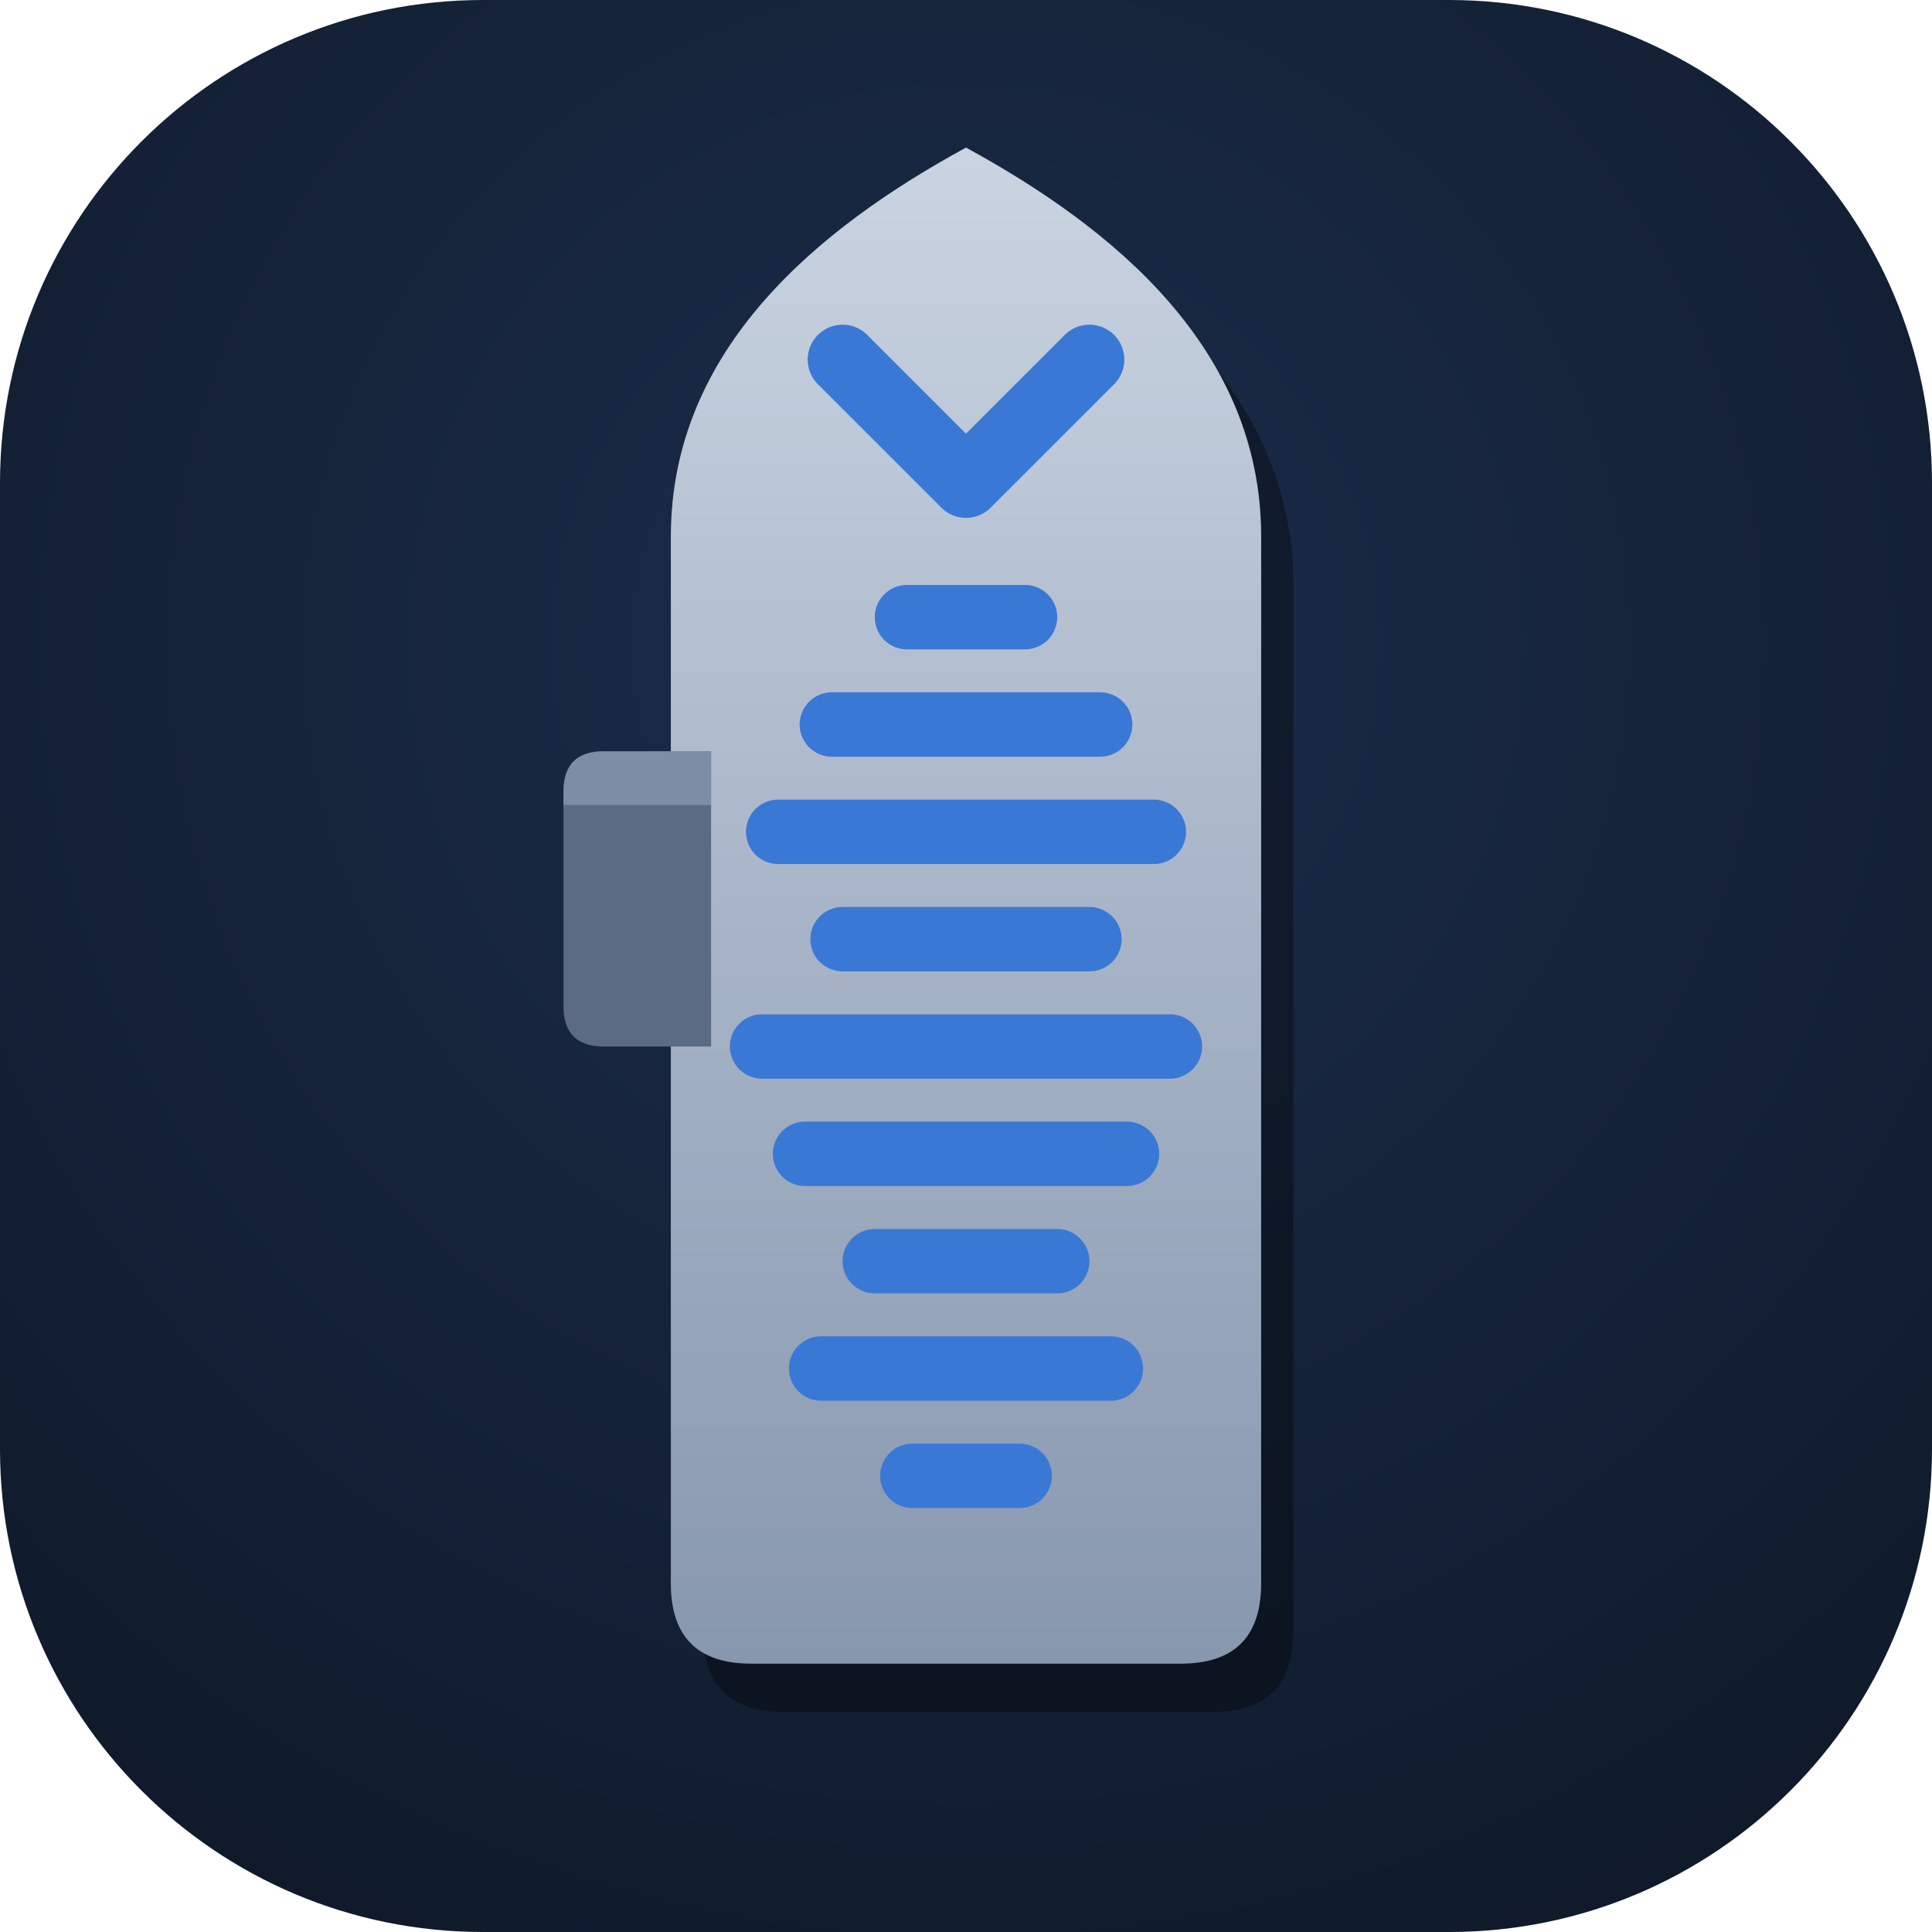
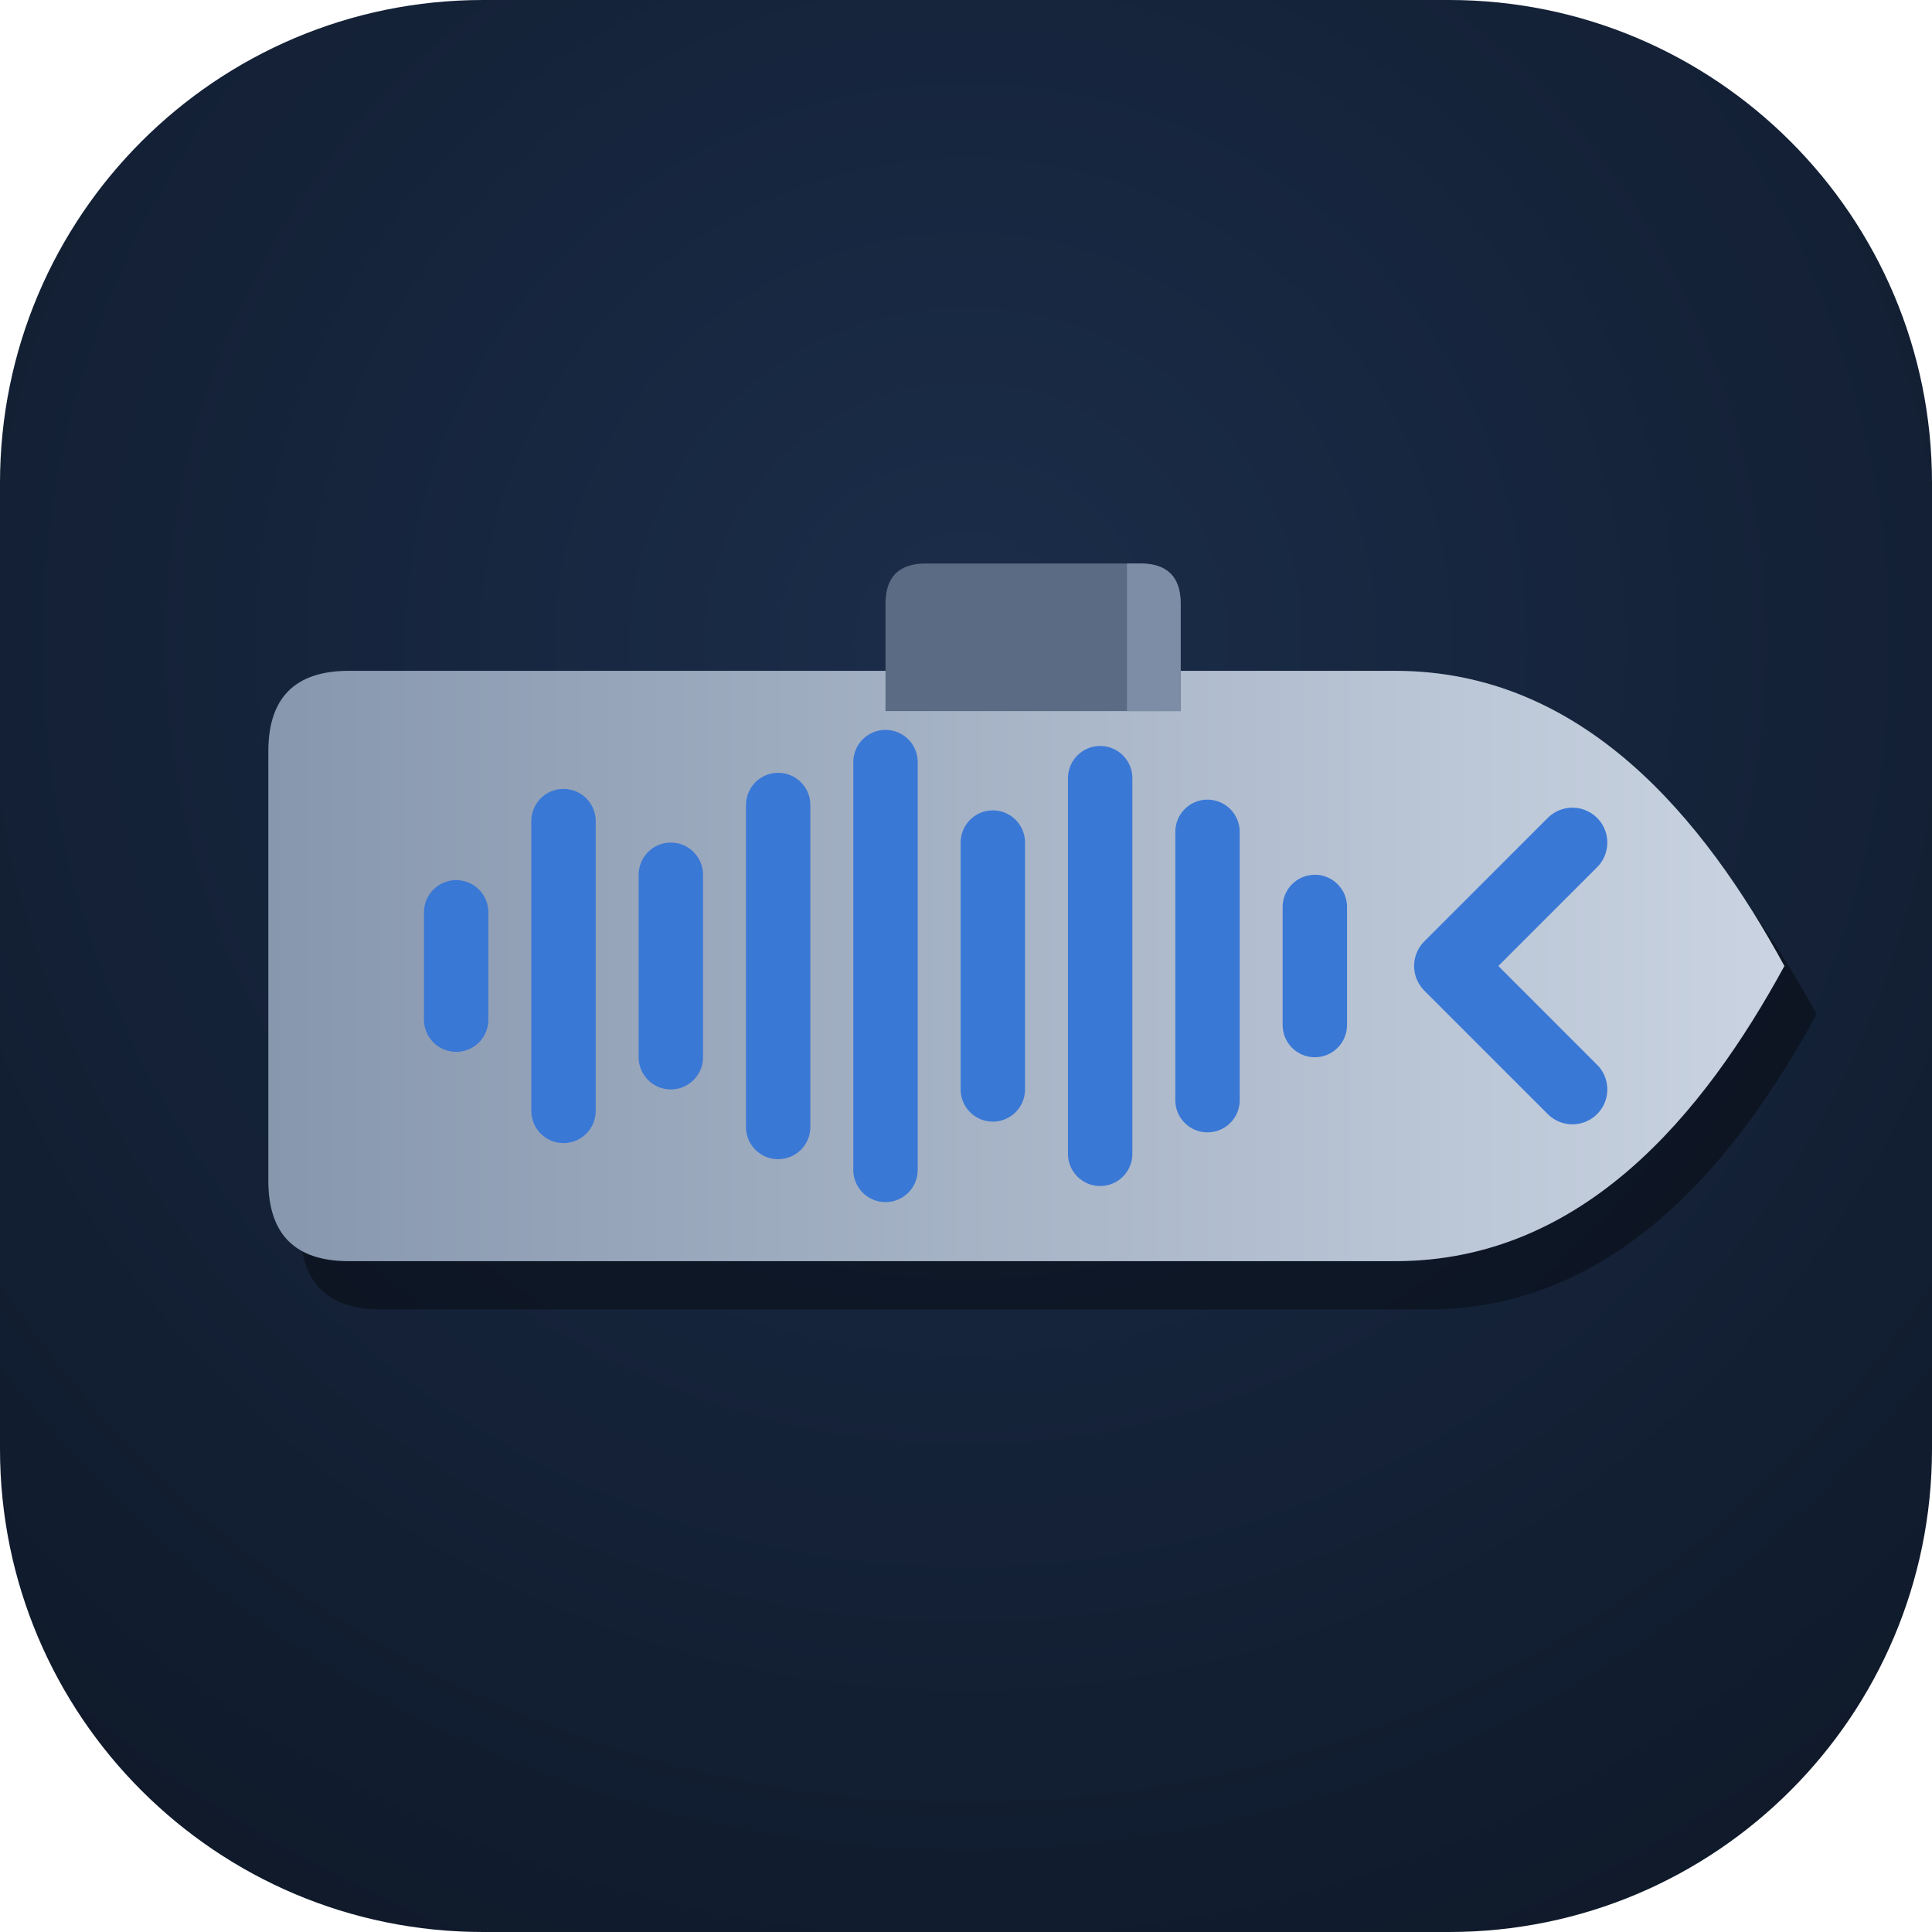
<svg xmlns="http://www.w3.org/2000/svg" viewBox="18 18 72 72" width="512" height="512">
  <defs>
    <radialGradient id="sea" cx="54" cy="42" r="78" gradientUnits="userSpaceOnUse">
      <stop offset="0" stop-color="#1B2D4A" />
      <stop offset="1" stop-color="#0A111C" />
    </radialGradient>
    <linearGradient id="deck" x1="54" y1="24" x2="54" y2="80" gradientUnits="userSpaceOnUse">
      <stop offset="0" stop-color="#C9D3E1" />
      <stop offset="1" stop-color="#8797AE" />
    </linearGradient>
    <clipPath id="squircle">
      <rect x="18" y="18" width="72" height="72" rx="18" />
    </clipPath>
  </defs>
  <g clip-path="url(#squircle)">
    <rect x="0" y="0" width="108" height="108" fill="url(#sea)" />
-     <path transform="translate(1.2 1.8)" fill="#000" fill-opacity="0.35" d="M46,80 L62,80 Q65,80 65,77 L65,38 C65,31 59.5,26.5 54,23.5 C48.5,26.5 43,31 43,38 L43,77 Q43,80 46,80 Z" />
-     <path fill="url(#deck)" d="M46,80 L62,80 Q65,80 65,77 L65,38 C65,31 59.5,26.5 54,23.5 C48.5,26.5 43,31 43,38 L43,77 Q43,80 46,80 Z" />
-     <path fill="#5B6B83" d="M40.5,46 L44.5,46 L44.5,57 L40.5,57 Q39,57 39,55.5 L39,47.5 Q39,46 40.5,46 Z" />
-     <path fill="#7D8DA5" d="M40.5,46 L44.5,46 L44.5,48 L39,48 L39,47.5 Q39,46 40.5,46 Z" />
-     <path fill="none" stroke="#3A78D6" stroke-width="2.4" stroke-linecap="round" d="M51.8,41 L56.2,41 M49,45 L59,45 M47,49 L61,49 M49.4,53 L58.6,53 M46.4,57 L61.6,57 M48,61 L60,61 M50.6,65 L57.4,65 M48.6,69 L59.4,69 M52,73 L56,73" />
-     <path fill="none" stroke="#3A78D6" stroke-width="2.6" stroke-linecap="round" stroke-linejoin="round" d="M49.4,31.4 L54,36 L58.6,31.4" />
+     <g transform="translate(1.2 1.8)">
+       <path transform="rotate(90 54 54)" fill="#000" fill-opacity="0.35" d="M46,80 L62,80 Q65,80 65,77 L65,38 C65,31 59.5,26.5 54,23.5 C48.5,26.5 43,31 43,38 L43,77 Q43,80 46,80 Z" />
+     </g>
+     <g transform="rotate(90 54 54)">
+       <path fill="url(#deck)" d="M46,80 L62,80 Q65,80 65,77 L65,38 C65,31 59.5,26.5 54,23.5 C48.5,26.5 43,31 43,38 L43,77 Q43,80 46,80 Z" />
+       <path fill="#5B6B83" d="M40.5,46 L44.5,46 L44.5,57 L40.5,57 Q39,57 39,55.5 L39,47.5 Q39,46 40.5,46 Z" />
+       <path fill="#7D8DA5" d="M40.5,46 L44.5,46 L44.5,48 L39,48 L39,47.5 Q39,46 40.5,46 Z" />
+       <path fill="none" stroke="#3A78D6" stroke-width="2.4" stroke-linecap="round" d="M51.8,41 L56.2,41 M49,45 L59,45 M47,49 L61,49 M49.4,53 L58.6,53 M46.4,57 L61.6,57 M48,61 L60,61 M50.6,65 L57.4,65 M48.6,69 L59.4,69 M52,73 L56,73" />
+       <path fill="none" stroke="#3A78D6" stroke-width="2.6" stroke-linecap="round" stroke-linejoin="round" d="M49.4,31.4 L54,36 L58.6,31.4" />
+     </g>
  </g>
</svg>
